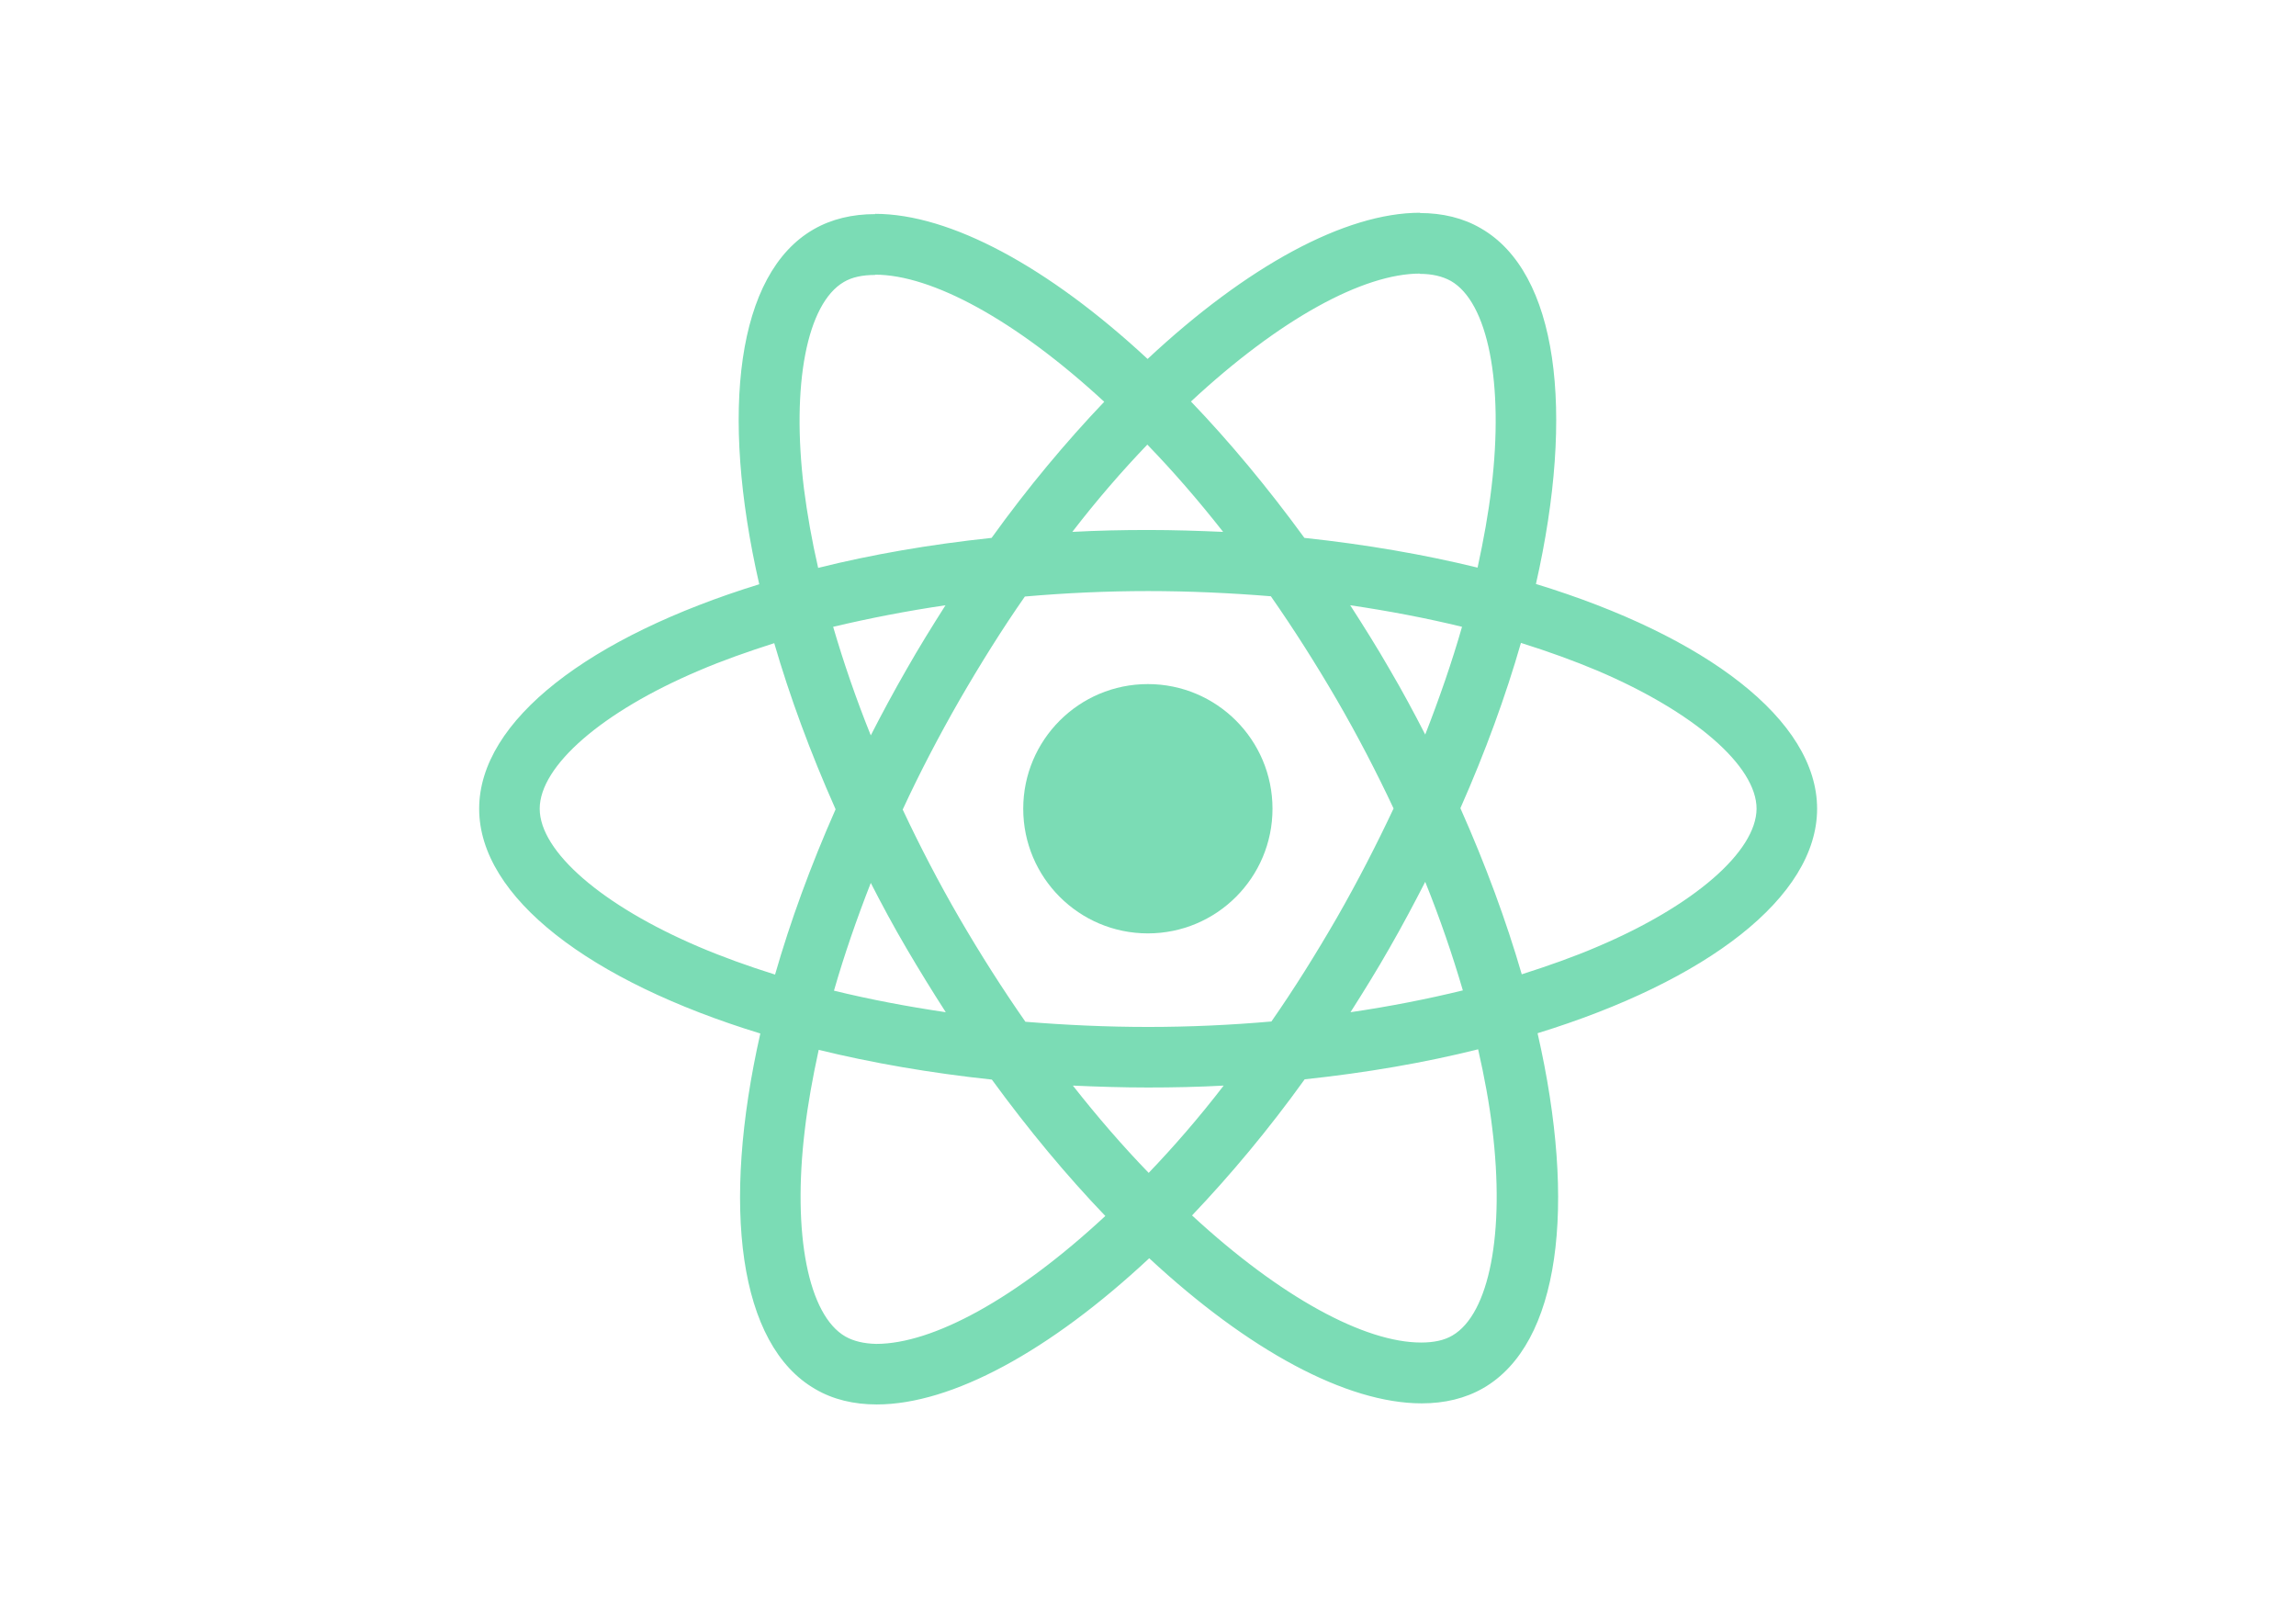
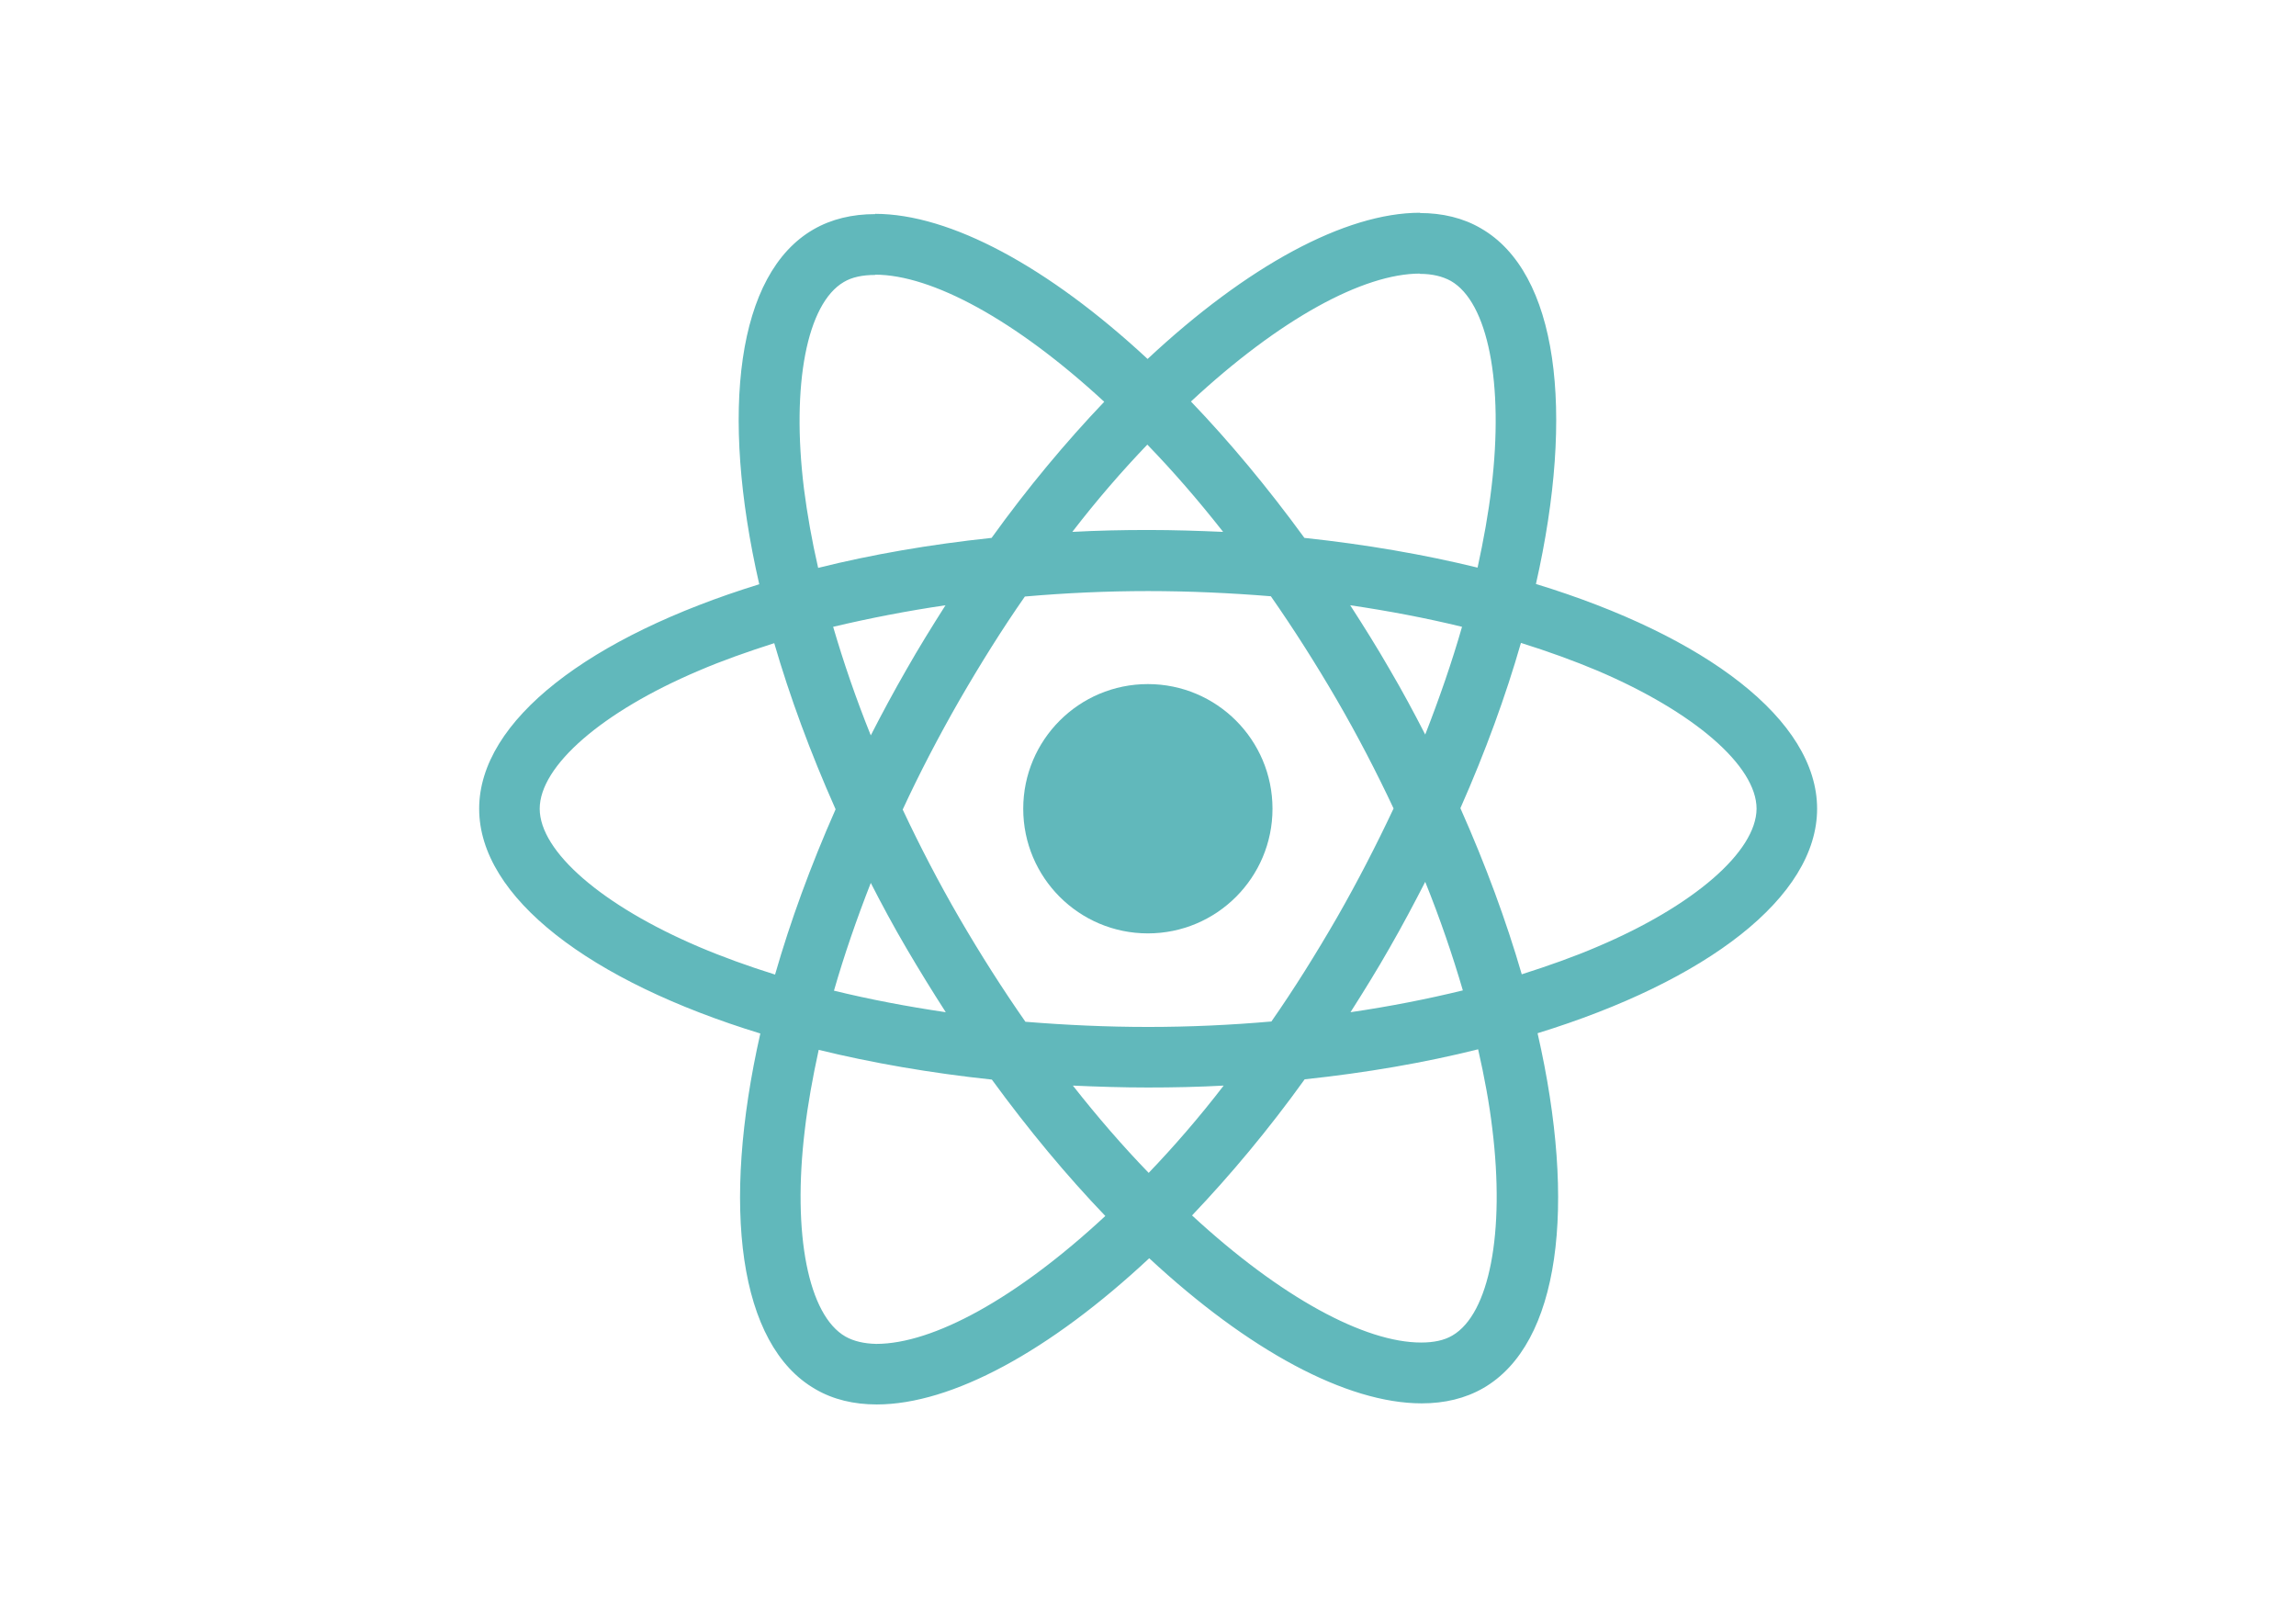
<svg xmlns="http://www.w3.org/2000/svg" viewBox="0 0 841.9 595.3">
-   <g fill="#7BDCB5">
+   <g fill="#61b8bb">
    <path d="M666.3 296.5c0-32.5-40.7-63.3-103.1-82.4 14.4-63.6 8-114.2-20.2-130.4-6.5-3.8-14.1-5.6-22.4-5.6v22.3c4.6 0 8.3.9 11.4 2.6 13.6 7.8 19.5 37.5 14.9 75.7-1.1 9.4-2.9 19.3-5.1 29.4-19.6-4.8-41-8.5-63.5-10.9-13.5-18.5-27.5-35.3-41.6-50 32.6-30.3 63.2-46.9 84-46.9V78c-27.5 0-63.5 19.6-99.9 53.6-36.4-33.8-72.4-53.2-99.9-53.2v22.3c20.7 0 51.4 16.5 84 46.6-14 14.7-28 31.4-41.3 49.9-22.6 2.4-44 6.1-63.6 11-2.3-10-4-19.7-5.2-29-4.7-38.2 1.1-67.9 14.6-75.8 3-1.8 6.9-2.6 11.5-2.6V78.5c-8.4 0-16 1.8-22.6 5.6-28.1 16.2-34.4 66.7-19.9 130.1-62.2 19.2-102.7 49.9-102.7 82.3 0 32.5 40.7 63.3 103.1 82.4-14.4 63.6-8 114.2 20.2 130.4 6.5 3.8 14.1 5.6 22.5 5.6 27.5 0 63.5-19.6 99.9-53.6 36.4 33.8 72.4 53.2 99.9 53.2 8.4 0 16-1.8 22.6-5.6 28.1-16.2 34.4-66.7 19.9-130.1 62-19.1 102.5-49.9 102.5-82.3zm-130.2-66.7c-3.7 12.9-8.3 26.2-13.5 39.5-4.1-8-8.4-16-13.1-24-4.6-8-9.5-15.8-14.4-23.4 14.2 2.1 27.9 4.7 41 7.9zm-45.8 106.5c-7.8 13.5-15.8 26.3-24.1 38.2-14.9 1.3-30 2-45.2 2-15.1 0-30.2-.7-45-1.9-8.3-11.9-16.4-24.6-24.2-38-7.6-13.1-14.5-26.4-20.8-39.8 6.2-13.4 13.2-26.8 20.7-39.9 7.8-13.5 15.8-26.3 24.1-38.2 14.9-1.3 30-2 45.2-2 15.1 0 30.2.7 45 1.9 8.3 11.9 16.4 24.6 24.2 38 7.6 13.1 14.5 26.4 20.8 39.8-6.3 13.4-13.2 26.8-20.7 39.9zm32.3-13c5.4 13.4 10 26.8 13.8 39.8-13.1 3.2-26.9 5.9-41.2 8 4.9-7.7 9.8-15.6 14.4-23.7 4.6-8 8.9-16.1 13-24.1zM421.2 430c-9.3-9.6-18.6-20.3-27.8-32 9 .4 18.2.7 27.5.7 9.4 0 18.7-.2 27.8-.7-9 11.7-18.3 22.4-27.5 32zm-74.4-58.9c-14.2-2.1-27.9-4.7-41-7.9 3.7-12.9 8.3-26.2 13.5-39.5 4.1 8 8.4 16 13.1 24 4.7 8 9.5 15.8 14.4 23.4zM420.7 163c9.3 9.6 18.6 20.3 27.8 32-9-.4-18.2-.7-27.5-.7-9.4 0-18.7.2-27.8.7 9-11.7 18.3-22.4 27.5-32zm-74 58.9c-4.9 7.7-9.8 15.6-14.4 23.7-4.6 8-8.9 16-13 24-5.4-13.4-10-26.8-13.8-39.8 13.1-3.1 26.9-5.8 41.2-7.9zm-90.5 125.2c-35.4-15.1-58.3-34.9-58.3-50.6 0-15.7 22.9-35.6 58.3-50.6 8.6-3.7 18-7 27.7-10.1 5.7 19.6 13.2 40 22.5 60.9-9.2 20.8-16.6 41.1-22.2 60.6-9.9-3.1-19.3-6.5-28-10.2zM310 490c-13.6-7.8-19.5-37.5-14.9-75.7 1.1-9.4 2.9-19.3 5.1-29.4 19.6 4.8 41 8.5 63.5 10.9 13.5 18.5 27.5 35.3 41.6 50-32.6 30.3-63.2 46.9-84 46.9-4.5-.1-8.3-1-11.3-2.7zm237.2-76.2c4.7 38.2-1.1 67.9-14.6 75.8-3 1.8-6.9 2.6-11.5 2.6-20.7 0-51.4-16.5-84-46.6 14-14.7 28-31.4 41.3-49.9 22.6-2.4 44-6.1 63.6-11 2.3 10.1 4.1 19.8 5.2 29.1zm38.5-66.7c-8.6 3.7-18 7-27.7 10.1-5.7-19.6-13.2-40-22.5-60.9 9.2-20.8 16.6-41.1 22.2-60.6 9.9 3.1 19.3 6.5 28.1 10.2 35.4 15.1 58.3 34.9 58.3 50.6-.1 15.7-23 35.6-58.4 50.6zM320.8 78.4z" />
    <circle cx="420.9" cy="296.5" r="45.7" />
    <path d="M520.5 78.1z" />
  </g>
</svg>
